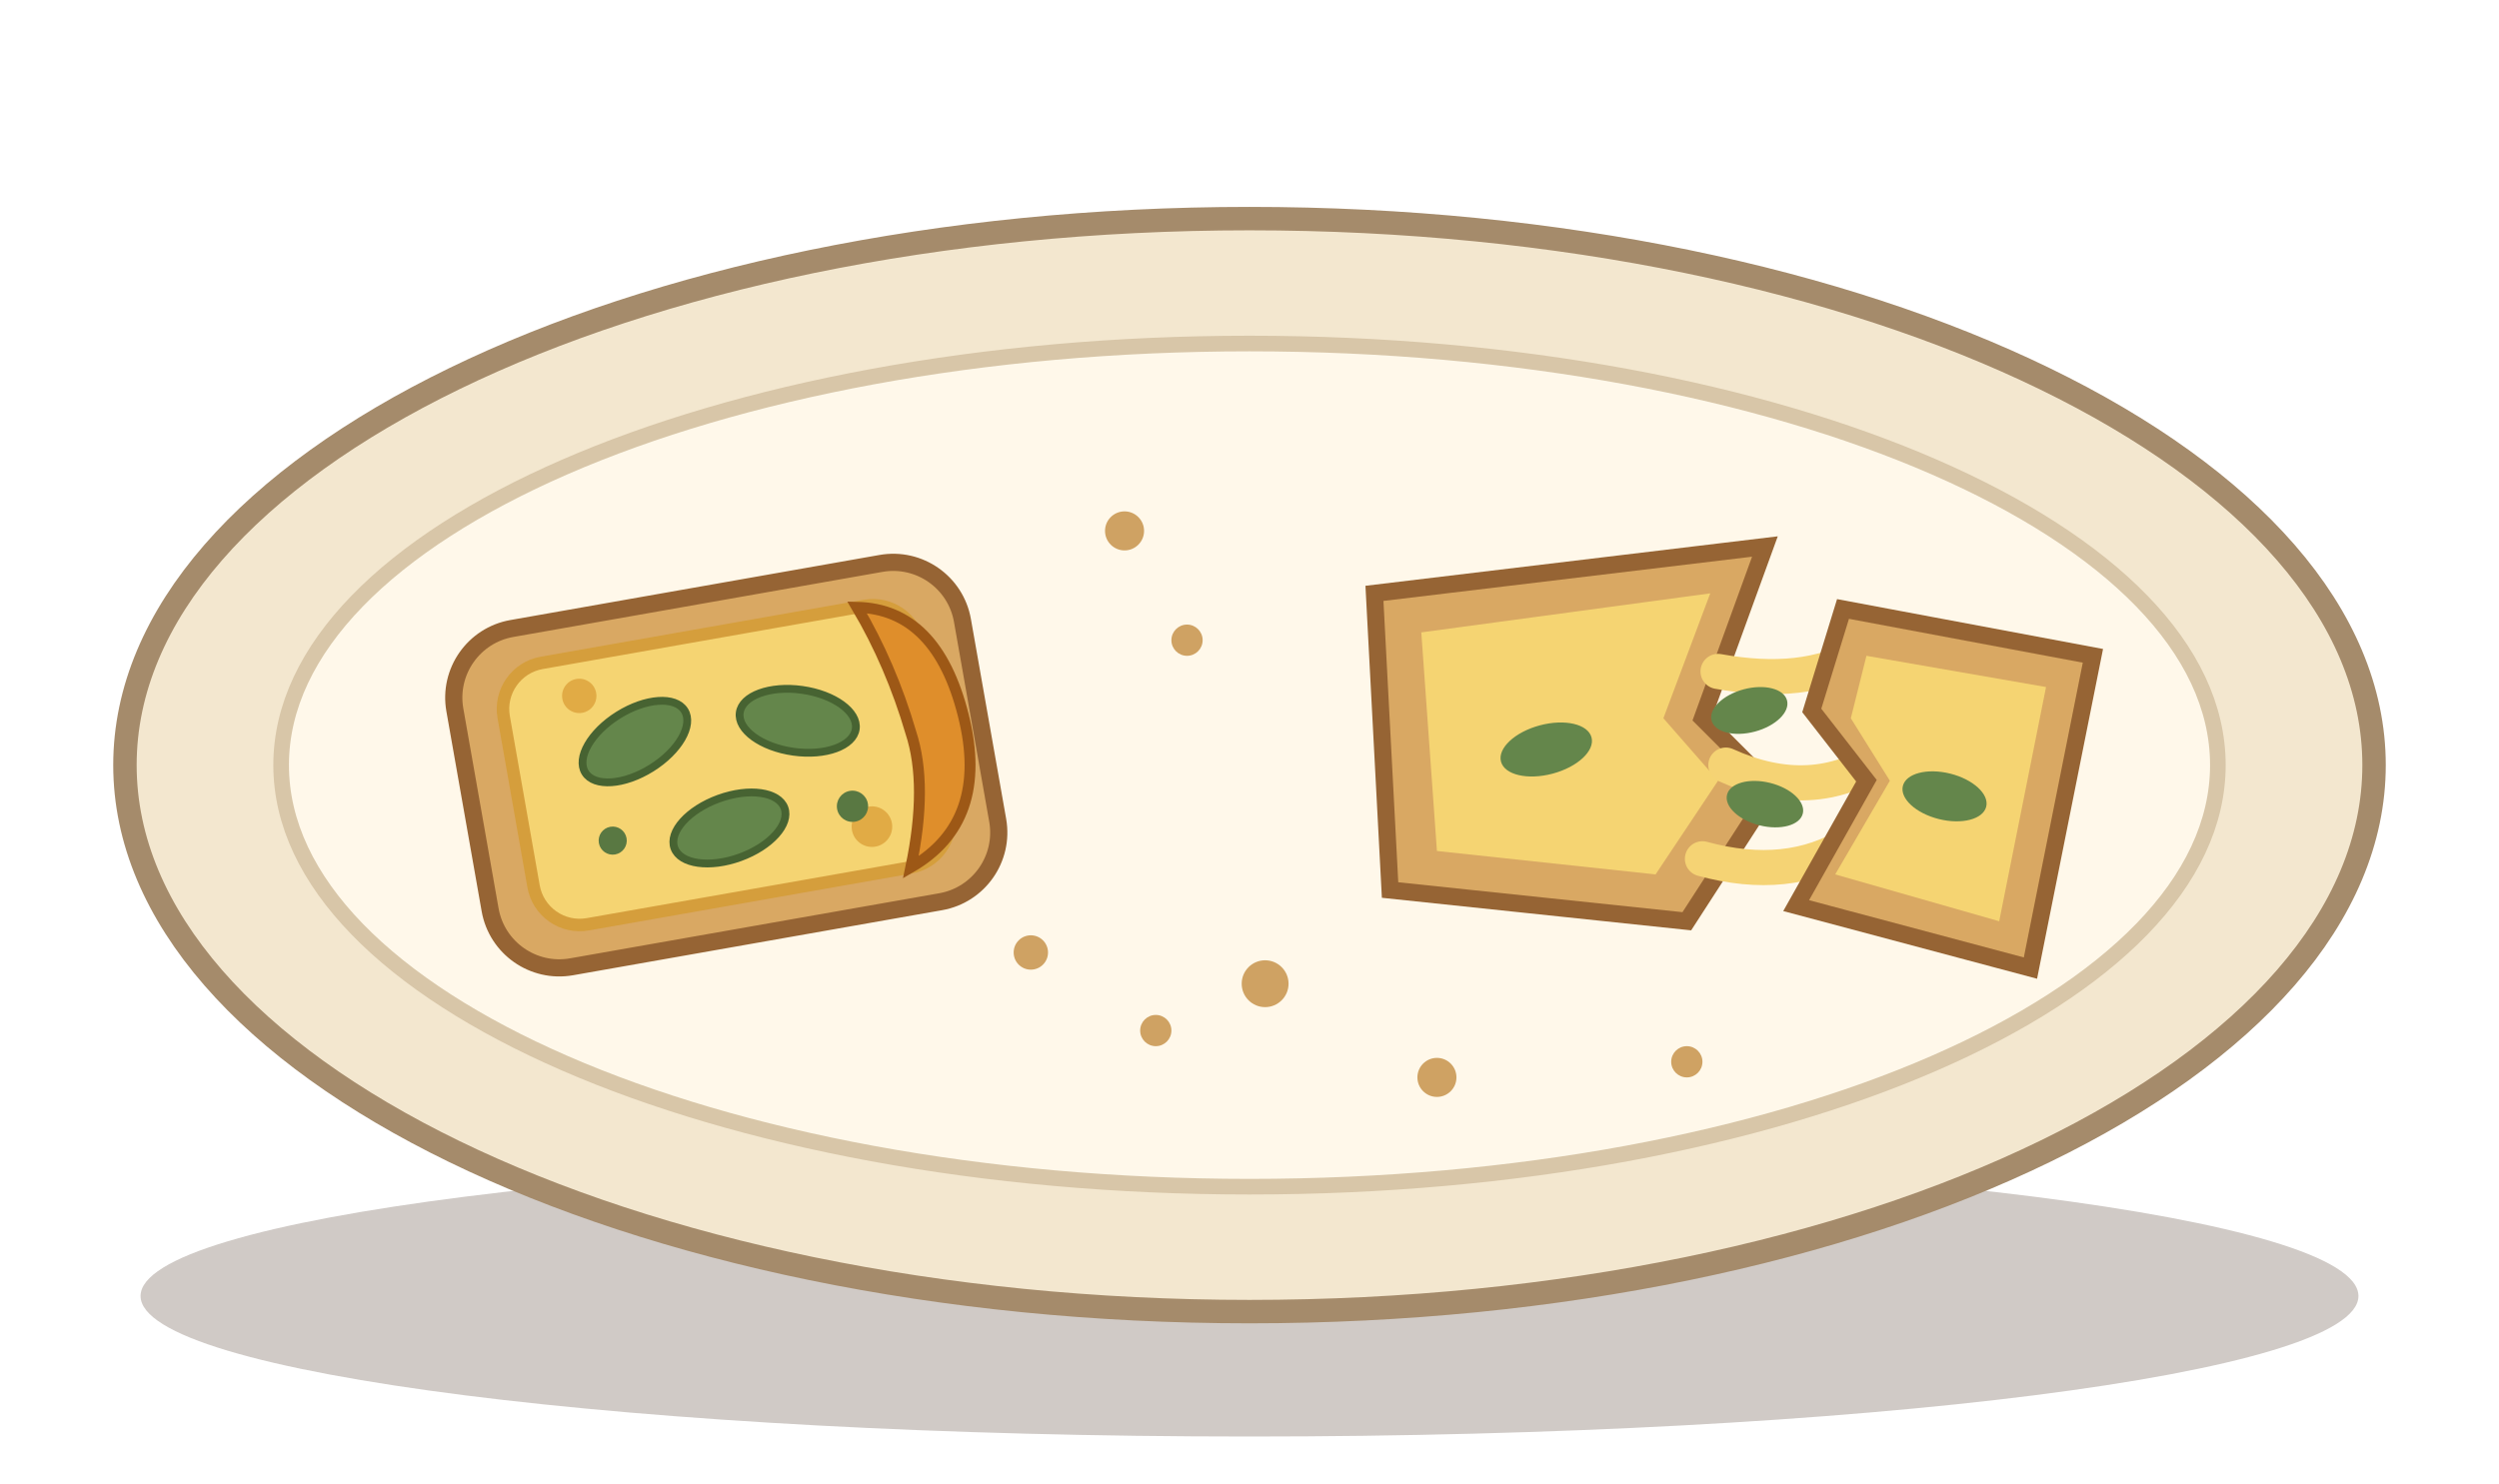
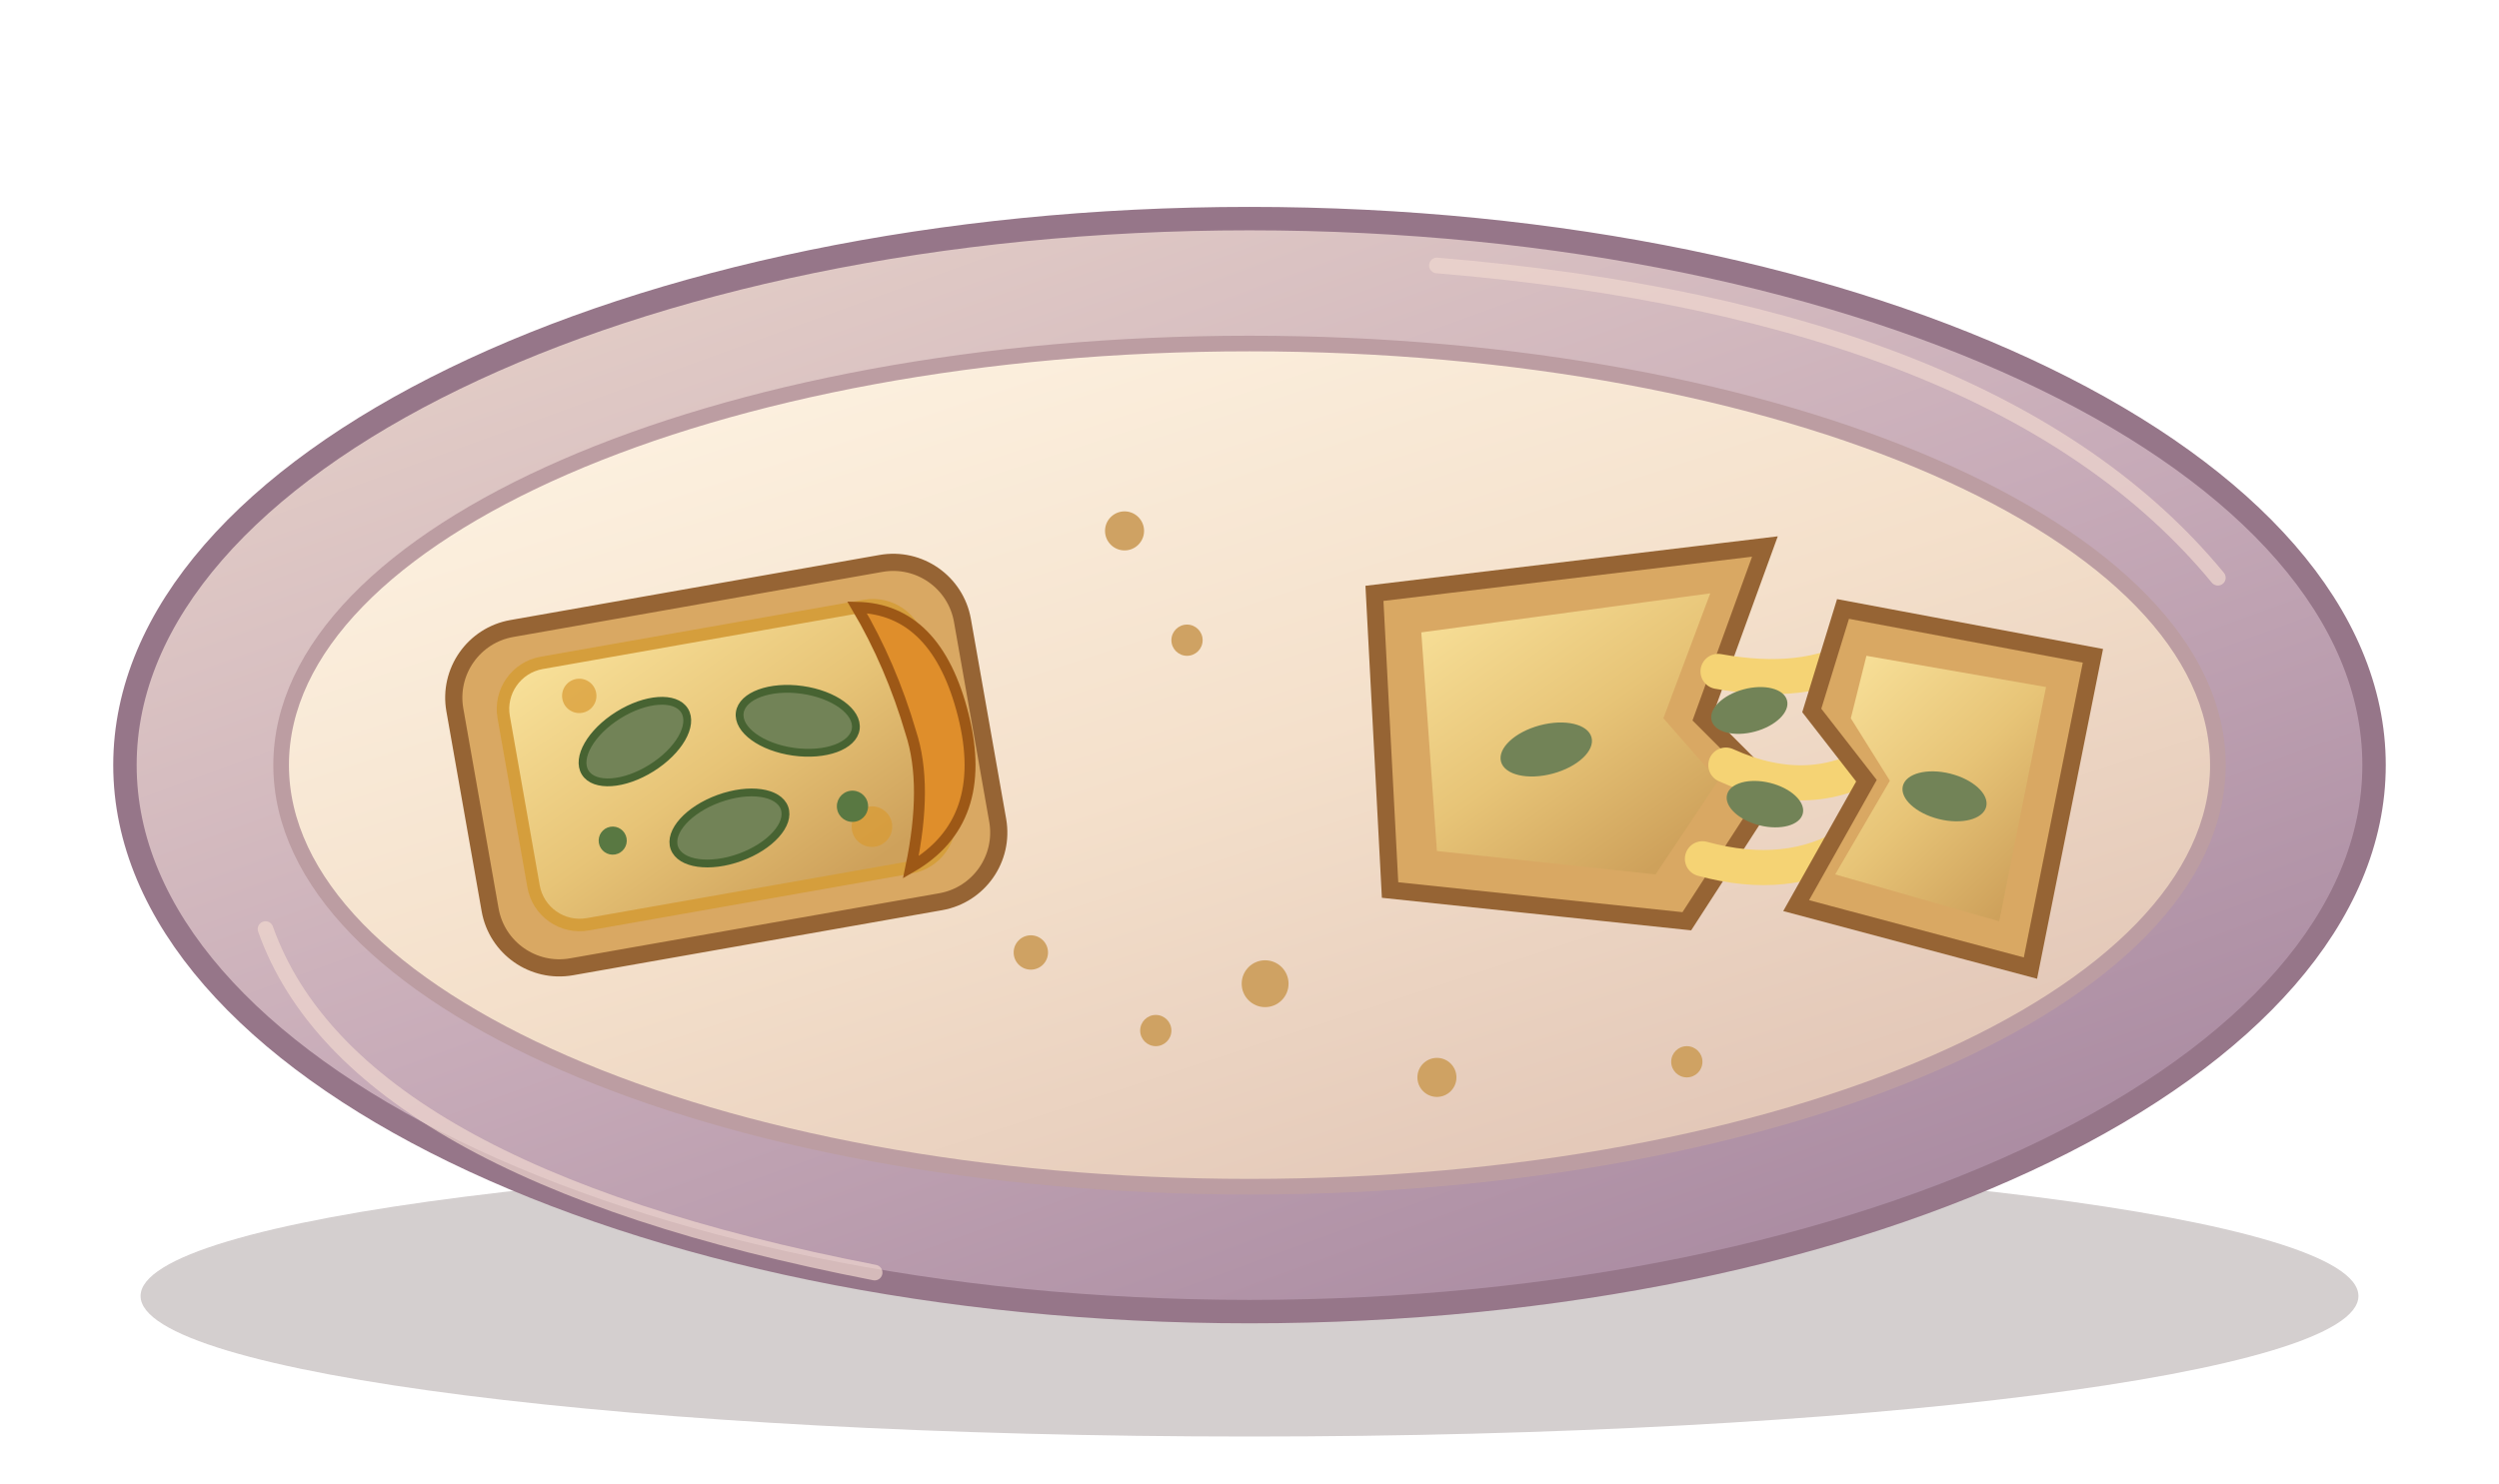
- <svg xmlns="http://www.w3.org/2000/svg" viewBox="0 0 320 190" role="img" aria-label="Половину съели: целая и разломленная порция (open, simple)">
-   <ellipse cx="160" cy="166" rx="142" ry="18" fill="#3a2212" opacity=".24" />
-   <ellipse cx="160" cy="98" rx="144" ry="70" fill="#f3e7cf" stroke="#a58b6b" stroke-width="3" />
-   <ellipse cx="160" cy="98" rx="124" ry="54" fill="#fff8ea" stroke="#d8c6a8" stroke-width="2" />
+ <svg xmlns="http://www.w3.org/2000/svg" class="supper-art" data-stage="half" viewBox="0 0 320 190" role="img" aria-label="Половину съели: целая и разломленная порция (open, simple)">
+   <defs>
+     <linearGradient id="half-open-simple-rim" x2=".75" y2="1">
+       <stop stop-color="#ecd8cb" />
+       <stop offset=".55" stop-color="#c8acb9" />
+       <stop offset="1" stop-color="#a889a0" />
+     </linearGradient>
+     <linearGradient id="half-open-simple-glaze" x2=".75" y2="1">
+       <stop stop-color="#fff6e6" />
+       <stop offset=".55" stop-color="#f4e0cb" />
+       <stop offset="1" stop-color="#e1c5b6" />
+     </linearGradient>
+     <linearGradient id="half-open-simple-cheese" x2=".75" y2="1">
+       <stop stop-color="#f9e29b" />
+       <stop offset=".55" stop-color="#e7c477" />
+       <stop offset="1" stop-color="#cea15b" />
+     </linearGradient>
+   </defs>
+   <ellipse cx="160" cy="166" rx="142" ry="18" fill="#4b3536" opacity=".24" />
+   <ellipse cx="160" cy="98" rx="144" ry="70" fill="url(#half-open-simple-rim)" stroke="#967689" stroke-width="3" />
+   <path d="M34 119q11 31 78 44m72-129q72 6 100 40" fill="none" stroke="#f0d7ce" stroke-width="2" stroke-linecap="round" opacity=".7" />
+   <ellipse cx="160" cy="98" rx="124" ry="54" fill="url(#half-open-simple-glaze)" stroke="#bc9da2" stroke-width="2" />
  <g transform="translate(58 72) rotate(-10 35 26)">
    <rect x="2" y="4" width="66" height="44" rx="9" fill="#d9a863" stroke="#966434" stroke-width="2.2" />
-     <rect x="8" y="9" width="54" height="34" rx="6" fill="#f5d472" stroke="#d59e3c" stroke-width="1.6" />
+     <rect x="8" y="9" width="54" height="34" rx="6" fill="url(#half-open-simple-cheese)" stroke="#d59e3c" stroke-width="1.6" />
    <path d="M55 9q10 2 11 16q1 14-10 18q4-10 3-17q-1-9-4-17z" fill="#df8e2b" stroke="#9d5816" stroke-width="1.4" />
    <circle cx="18" cy="14" r="2.2" fill="#d99a32" opacity=".7" />
    <circle cx="52" cy="37" r="2.6" fill="#d99a32" opacity=".7" />
-     <g fill="#64864b" stroke="#476332" stroke-width="1">
+     <g fill="#728357" stroke="#476332" stroke-width="1">
      <ellipse cx="24" cy="21" rx="7.5" ry="4" transform="rotate(-22 24 21)" />
      <ellipse cx="45" cy="22" rx="7.5" ry="4" transform="rotate(18 45 22)" />
      <ellipse cx="34" cy="34" rx="7.5" ry="4" transform="rotate(-10 34 34)" />
    </g>
    <circle cx="50" cy="34" r="2" fill="#597842" />
    <circle cx="19" cy="33" r="1.8" fill="#597842" />
  </g>
  <g transform="translate(172 64)">
    <path d="M4 12L54 6L46 28L55 37L44 54L6 50Z" fill="#d9a863" stroke="#966434" stroke-width="2.2" />
-     <path d="M10 17L47 12L41 28L48 36L40 48L12 45Z" fill="#f5d472" />
+     <path d="M10 17L47 12L41 28L48 36L40 48L12 45Z" fill="url(#half-open-simple-cheese)" />
    <path d="M48 22Q59 24 66 20M49 34Q60 39 69 33M46 46Q57 49 65 44" stroke="#f5d374" stroke-width="4.5" stroke-linecap="round" fill="none" />
-     <ellipse cx="52" cy="27" rx="5" ry="2.8" fill="#64864b" transform="rotate(-15 52 27)" />
-     <ellipse cx="54" cy="39" rx="5" ry="2.8" fill="#64864b" transform="rotate(14 54 39)" />
+     <ellipse cx="52" cy="27" rx="5" ry="2.8" fill="#728357" transform="rotate(-15 52 27)" />
+     <ellipse cx="54" cy="39" rx="5" ry="2.8" fill="#728357" transform="rotate(14 54 39)" />
    <path d="M64 14L96 20L88 60L58 52L67 36L60 27Z" fill="#d9a863" stroke="#966434" stroke-width="2.2" />
-     <path d="M67 20L90 24L84 54L63 48L70 36L65 28Z" fill="#f5d472" />
-     <ellipse cx="26" cy="32" rx="6" ry="3.2" fill="#64864b" transform="rotate(-15 26 32)" />
-     <ellipse cx="77" cy="38" rx="5.5" ry="3" fill="#64864b" transform="rotate(14 77 38)" />
+     <path d="M67 20L90 24L84 54L63 48L70 36L65 28Z" fill="url(#half-open-simple-cheese)" />
+     <ellipse cx="26" cy="32" rx="6" ry="3.2" fill="#728357" transform="rotate(-15 26 32)" />
+     <ellipse cx="77" cy="38" rx="5.5" ry="3" fill="#728357" transform="rotate(14 77 38)" />
  </g>
  <circle cx="144" cy="68" r="2.5" fill="#cfa263" />
  <circle cx="152" cy="82" r="2" fill="#cfa263" />
  <circle cx="162" cy="126" r="3" fill="#cfa263" />
  <circle cx="148" cy="132" r="2" fill="#cfa263" />
  <circle cx="184" cy="138" r="2.5" fill="#cfa263" />
  <circle cx="216" cy="136" r="2" fill="#cfa263" />
  <circle cx="132" cy="122" r="2.2" fill="#cfa263" />
</svg>
